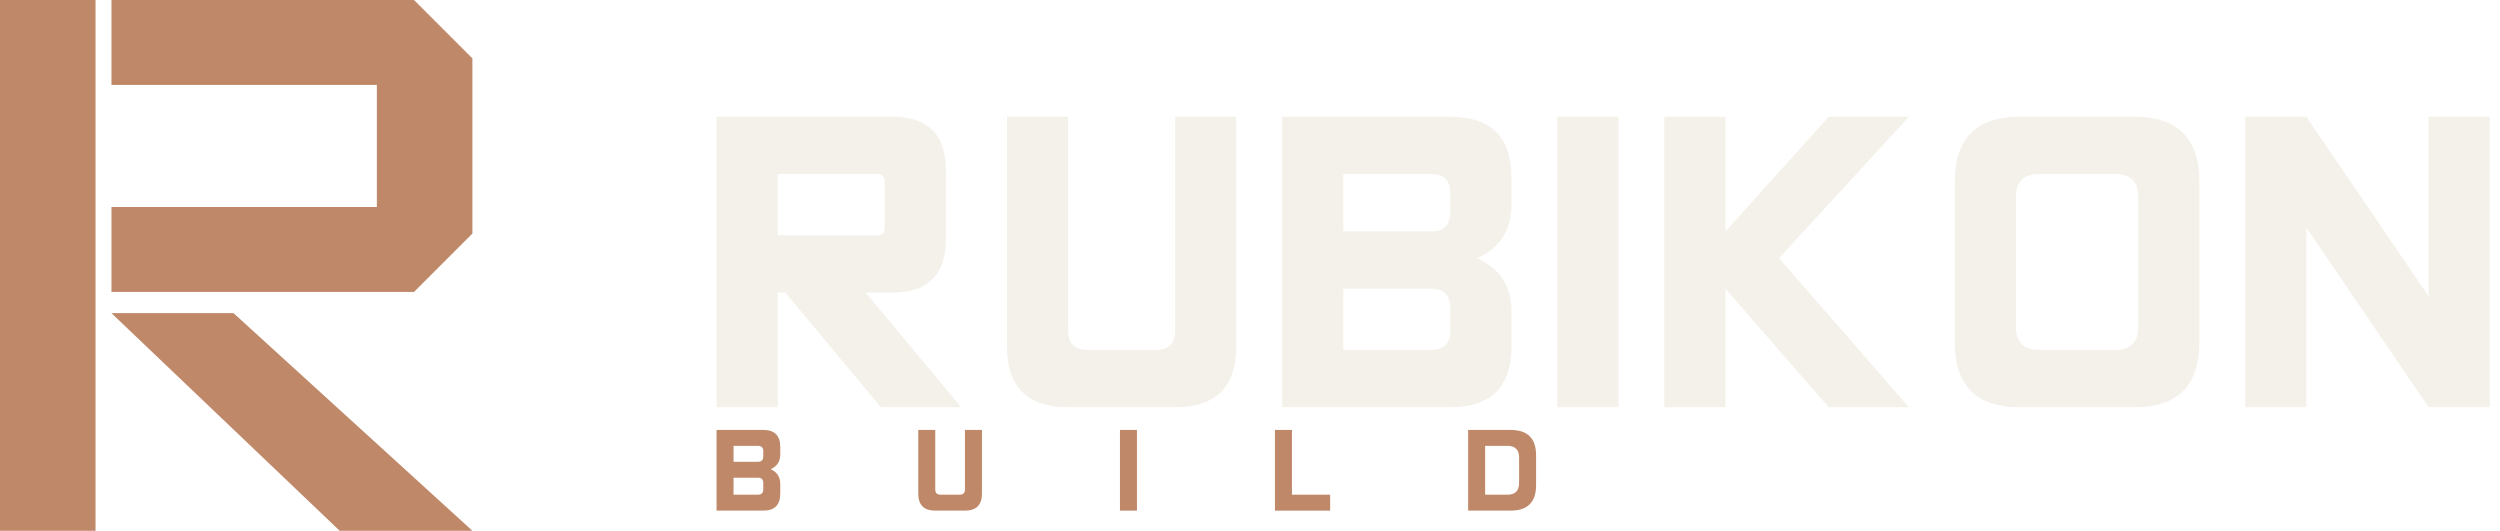
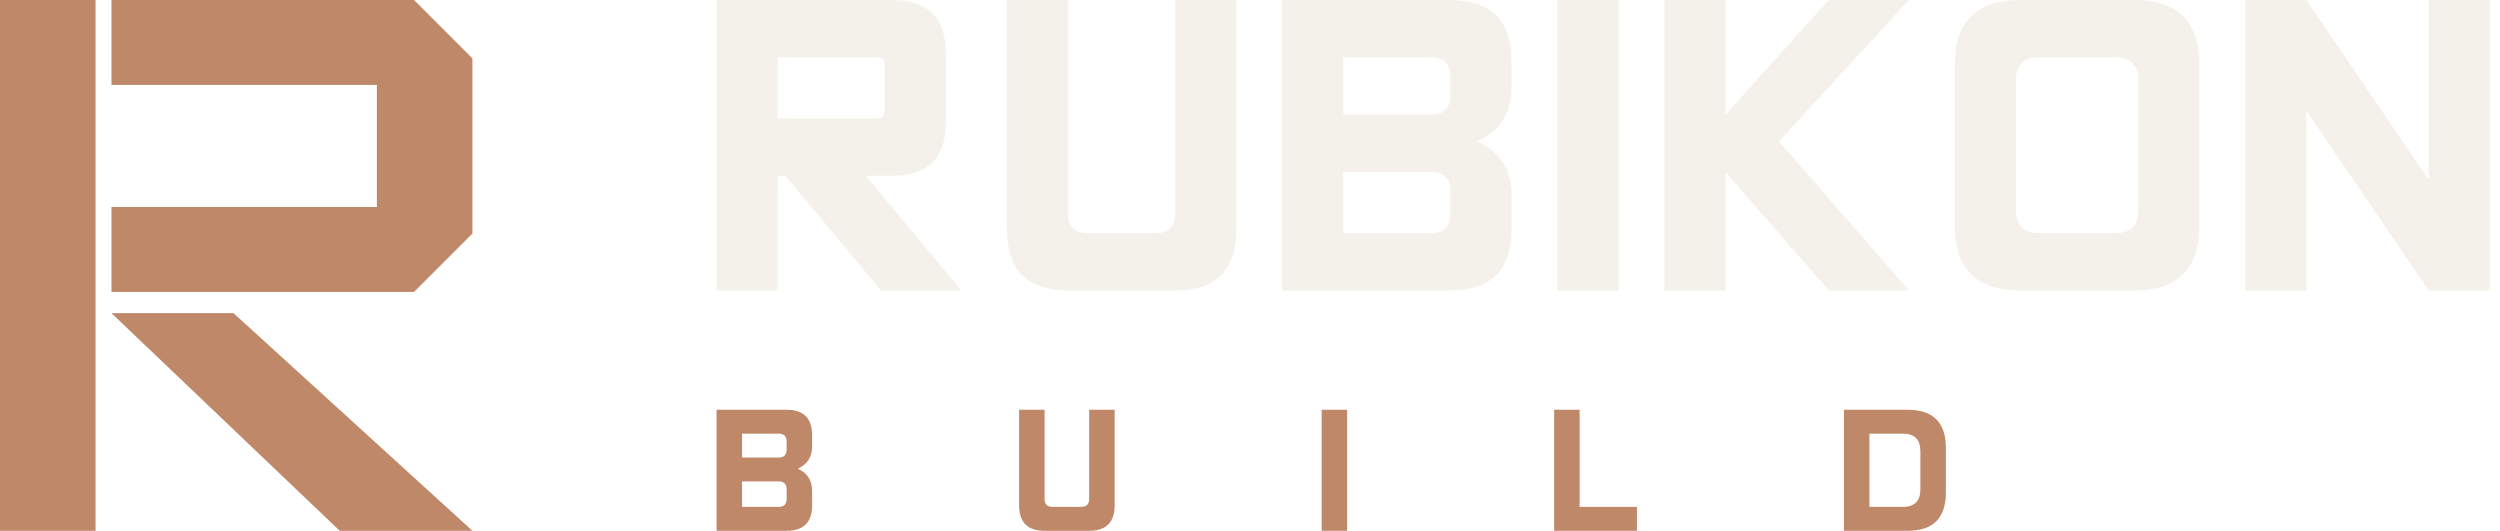
<svg xmlns="http://www.w3.org/2000/svg" width="471" height="100" viewBox="0 0 471 100" fill-rule="evenodd" role="img" aria-label="RUBIKON BUILD">
  <path fill="#BF8868" d="M0 0H18V100H0Z M21 0H78L89 11V44L78 55H21V39H71V16H21Z M21 59H44L89 100H64Z" />
-   <g fill="#F4F1EA" transform="translate(135 22) scale(.72)">
+   <g fill="#F4F1EA" transform="translate(135 0) scale(.72)">
    <path transform="translate(0 0)" d="M0 0H46Q60 0 60 14V32Q60 46 46 46H39L64 76H43L18 46H16V76H0Z M16 15V31H42Q44 31 44 29V17Q44 15 42 15Z" />
    <path transform="translate(76 0)" d="M0 0H16V56Q16 61 21 61H39Q44 61 44 56V0H60V60Q60 76 44 76H16Q0 76 0 60Z" />
    <path transform="translate(148 0)" d="M0 0H44Q60 0 60 16V23Q60 33 51 37Q60 41 60 51V60Q60 76 44 76H0Z M16 15V30H39Q44 30 44 25V20Q44 15 39 15Z M16 45V61H39Q44 61 44 56V50Q44 45 39 45Z" />
    <path transform="translate(220 0)" d="M0 0H16V76H0Z" />
    <path transform="translate(248 0)" d="M0 0H16V30L43 0H64L30 37L64 76H43L16 45V76H0Z" />
    <path transform="translate(324 0)" d="M17 0H47Q64 0 64 17V59Q64 76 47 76H17Q0 76 0 59V17Q0 0 17 0Z M22 15Q16 15 16 21V55Q16 61 22 61H42Q48 61 48 55V21Q48 15 42 15Z" />
    <path transform="translate(400 0)" d="M0 0H16L48 47V0H64V76H48L16 29V76H0Z" />
  </g>
-   <g fill="#BF8868" transform="translate(135 81) scale(.2)">
+   <g fill="#BF8868" transform="translate(135 77.2) scale(.3)">
    <path transform="translate(0 0)" d="M0 0H44Q60 0 60 16V23Q60 33 51 37Q60 41 60 51V60Q60 76 44 76H0Z M16 15V30H39Q44 30 44 25V20Q44 15 39 15Z M16 45V61H39Q44 61 44 56V50Q44 45 39 45Z" />
    <path transform="translate(190 0)" d="M0 0H16V56Q16 61 21 61H39Q44 61 44 56V0H60V60Q60 76 44 76H16Q0 76 0 60Z" />
    <path transform="translate(380 0)" d="M0 0H16V76H0Z" />
    <path transform="translate(526 0)" d="M0 0H16V61H52V76H0Z" />
    <path transform="translate(708 0)" d="M0 0H40Q64 0 64 24V52Q64 76 40 76H0Z M16 15V61H37Q48 61 48 50V26Q48 15 37 15Z" />
  </g>
</svg>
